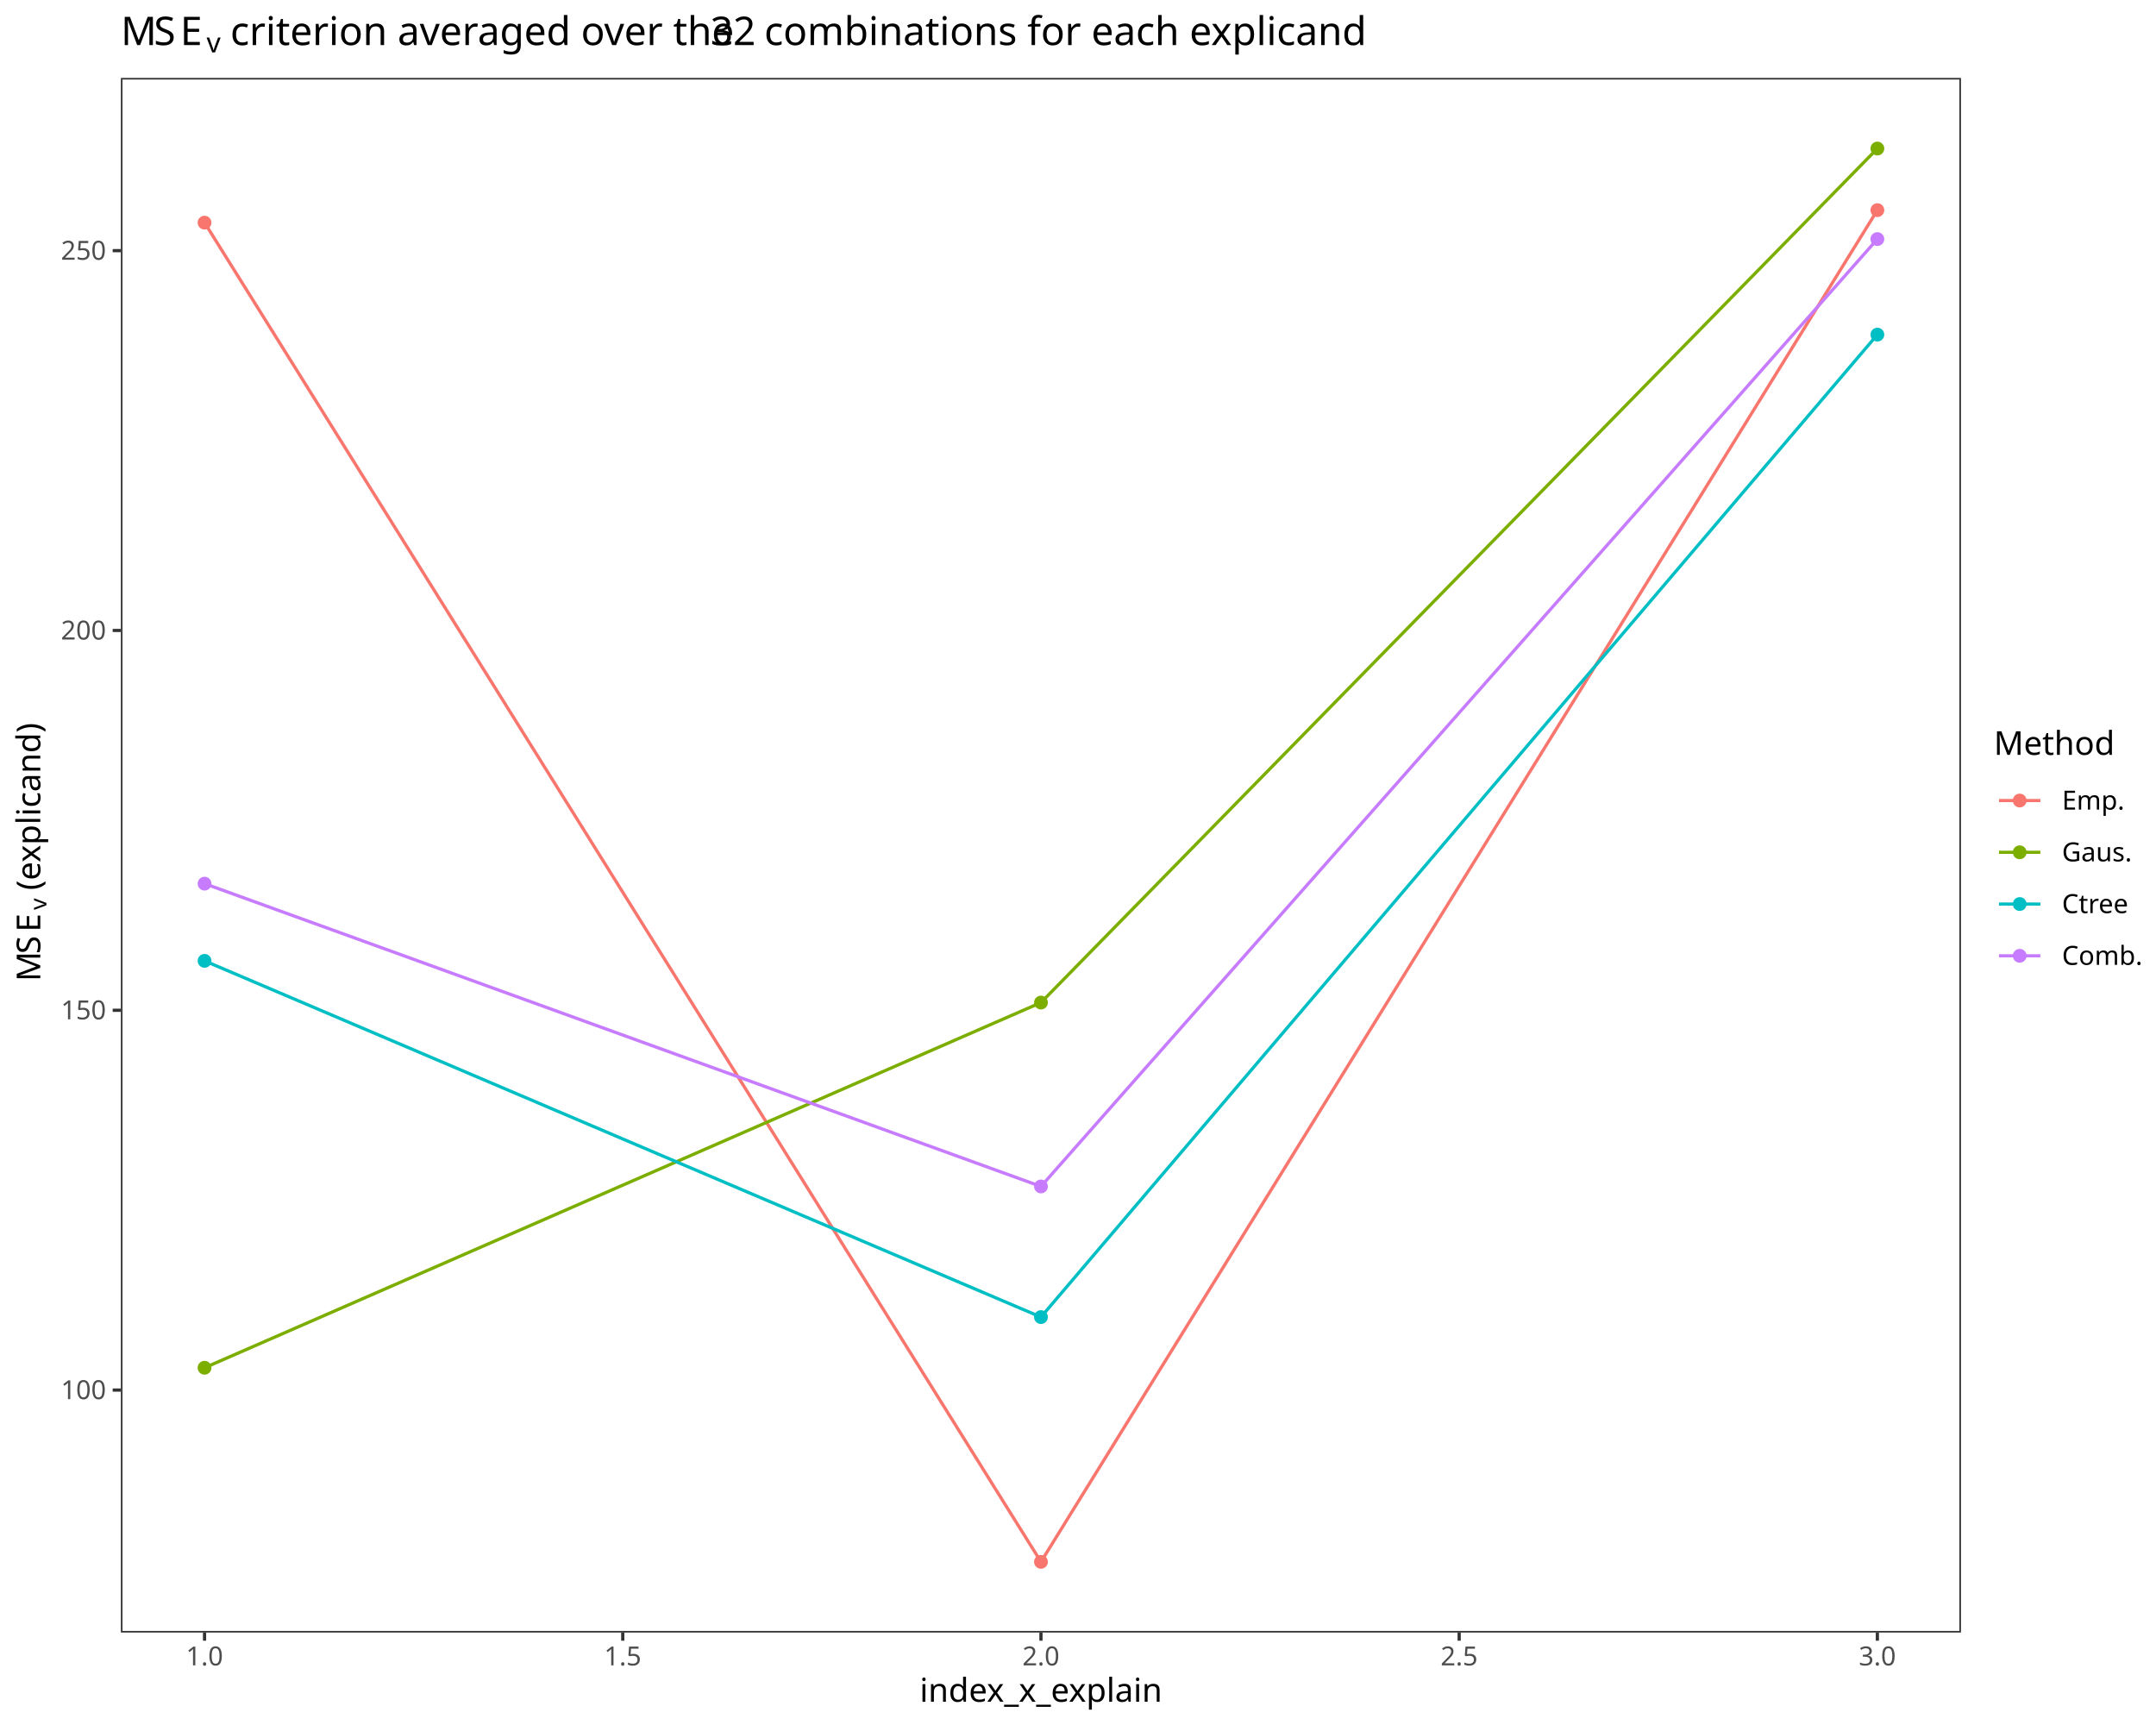
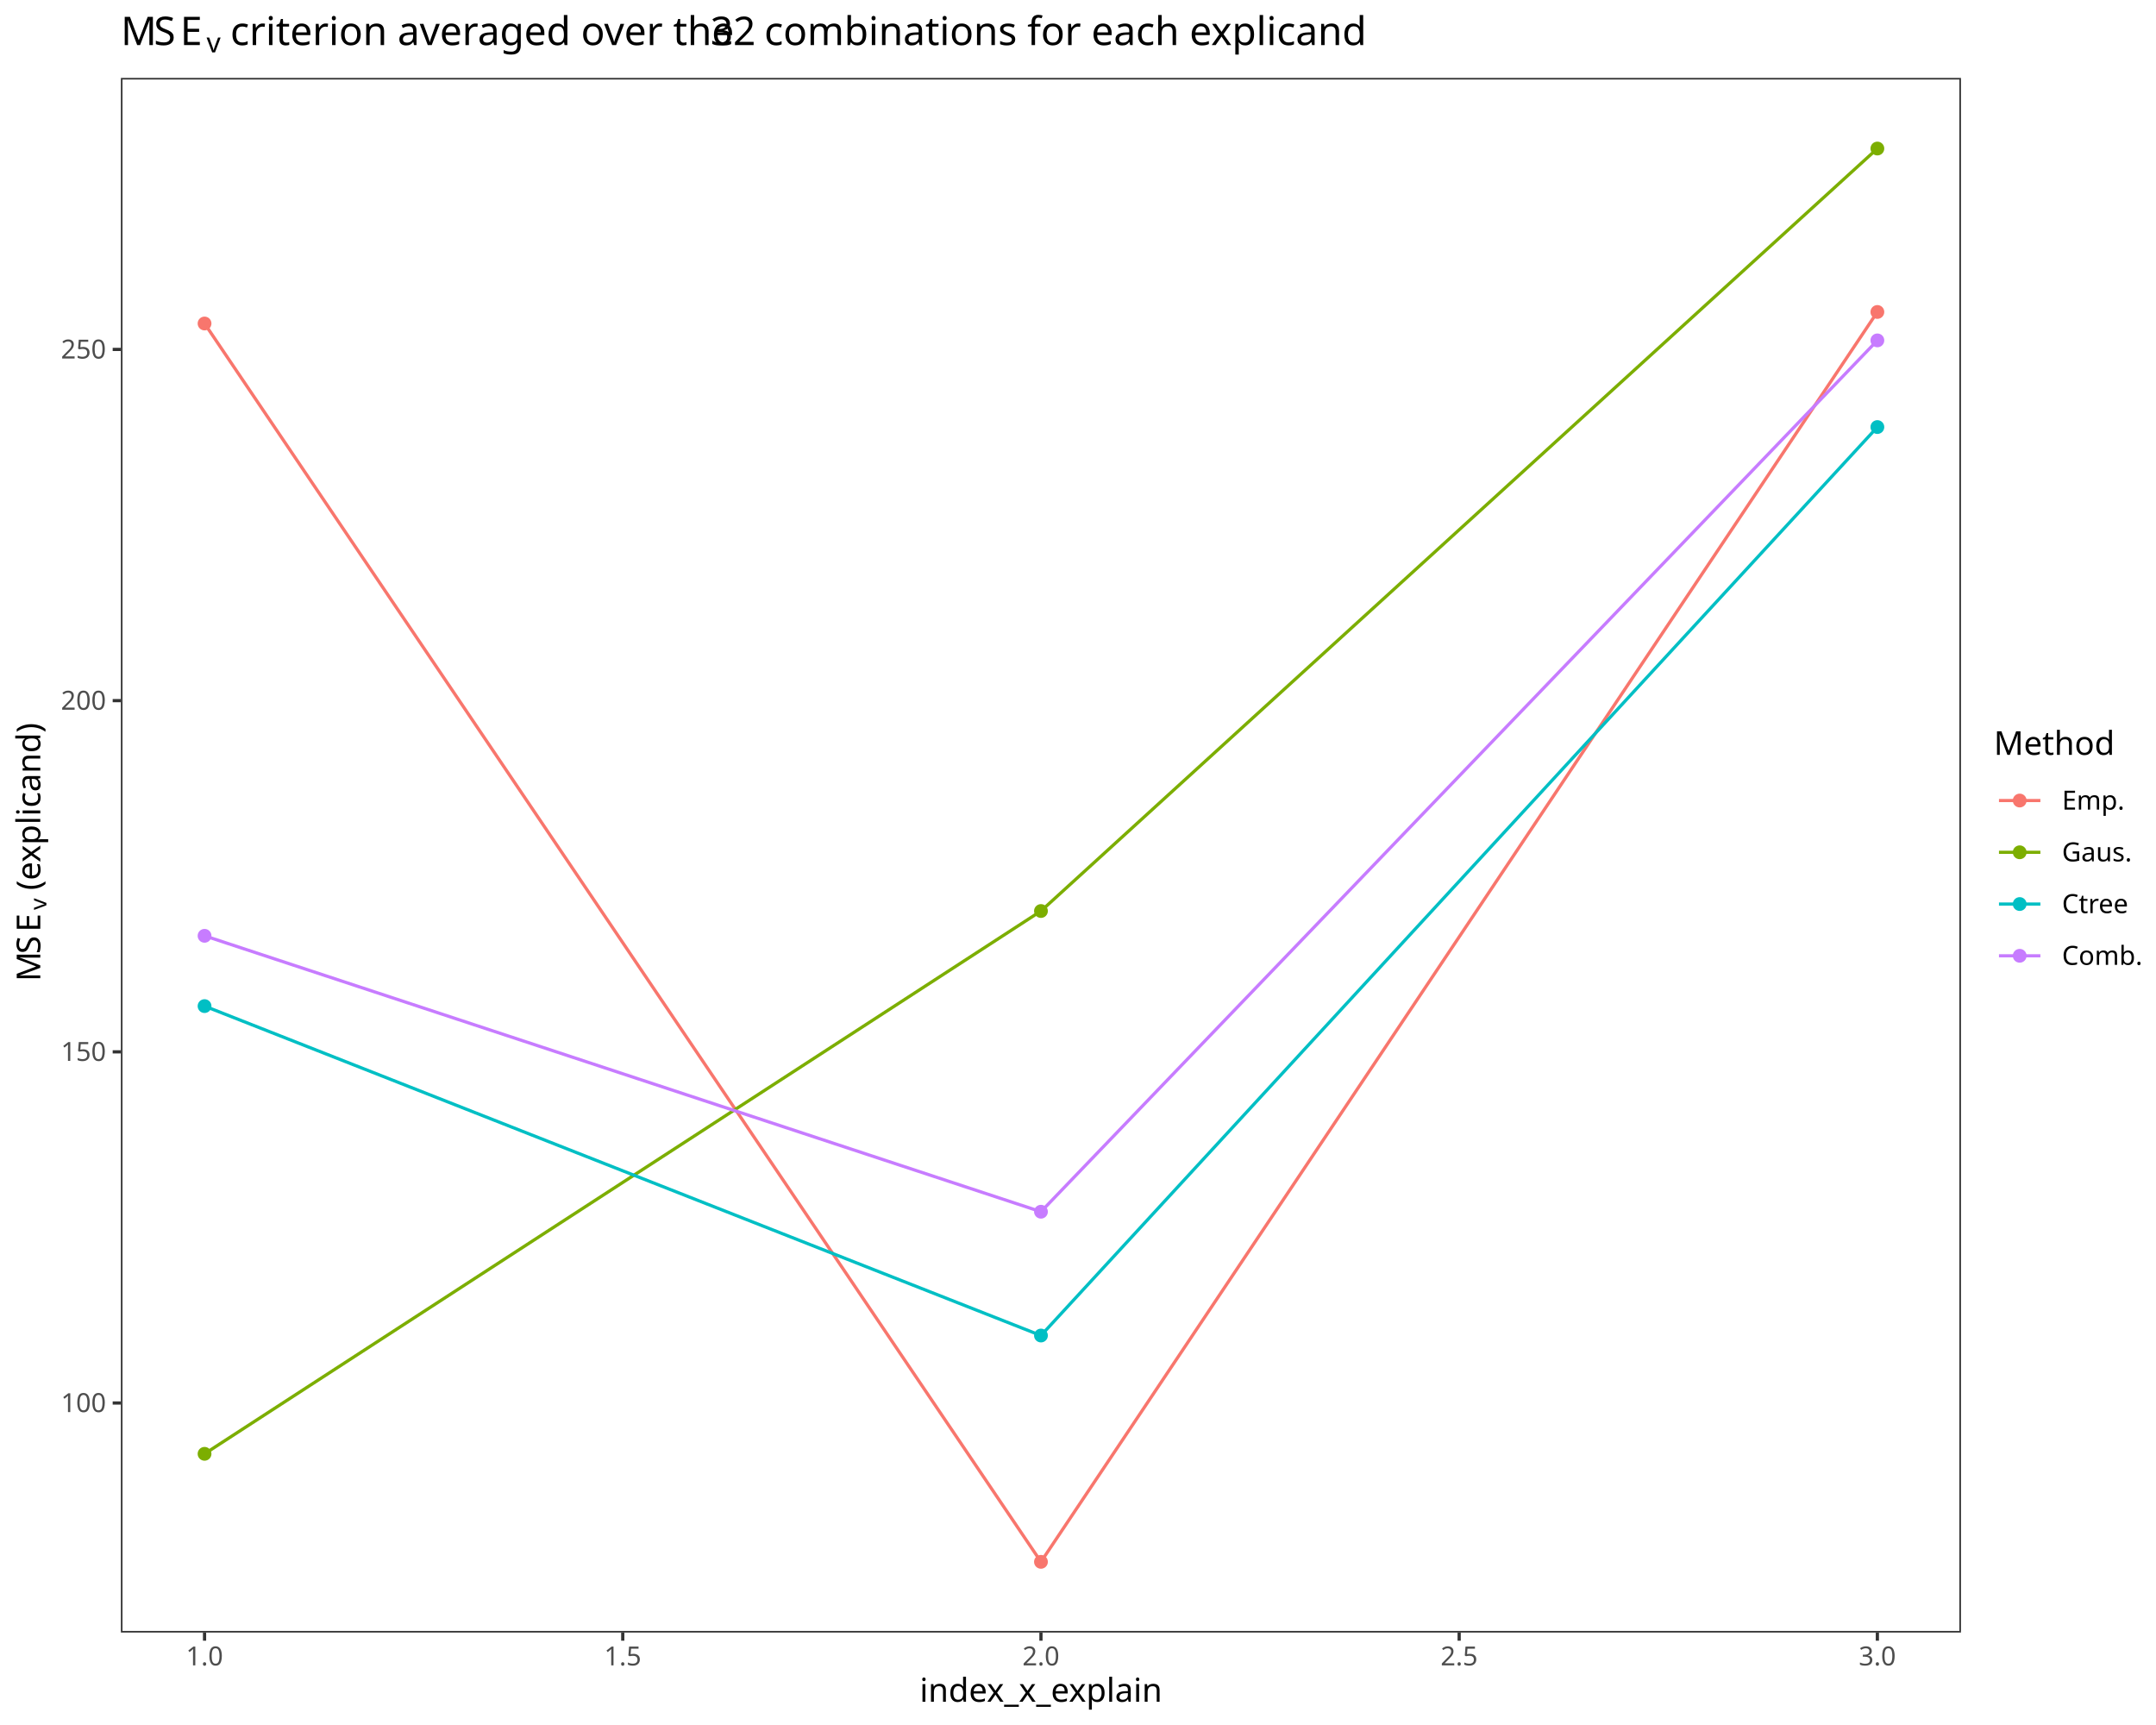
<svg xmlns="http://www.w3.org/2000/svg" class="svglite" data-engine-version="2.0" width="720.00pt" height="576.00pt" viewBox="0 0 720.00 576.00">
  <defs>
    <style type="text/css">
    .svglite line, .svglite polyline, .svglite polygon, .svglite path, .svglite rect, .svglite circle {
      fill: none;
      stroke: #000000;
      stroke-linecap: round;
      stroke-linejoin: round;
      stroke-miterlimit: 10.00;
    }
  </style>
  </defs>
  <rect width="100%" height="100%" style="stroke: none; fill: #FFFFFF;" />
  <defs>
    <clipPath id="cpMC4wMHw3MjAuMDB8MC4wMHw1NzYuMDA=">
      <rect x="0.00" y="0.00" width="720.00" height="576.00" />
    </clipPath>
  </defs>
  <g clip-path="url(#cpMC4wMHw3MjAuMDB8MC4wMHw1NzYuMDA=)">
    <rect x="0.00" y="0.00" width="720.00" height="576.00" style="stroke-width: 1.07; stroke: #FFFFFF; fill: #FFFFFF;" />
  </g>
  <defs>
    <clipPath id="cpNDAuMzd8NjU0Ljg4fDI2LjAxfDU0NS4xMQ==">
      <rect x="40.37" y="26.01" width="614.50" height="519.11" />
    </clipPath>
  </defs>
  <g clip-path="url(#cpNDAuMzd8NjU0Ljg4fDI2LjAxfDU0NS4xMQ==)">
    <rect x="40.37" y="26.01" width="614.50" height="519.11" style="stroke-width: 1.07; stroke: none; fill: #FFFFFF;" />
-     <circle cx="68.31" cy="74.34" r="1.95" style="stroke-width: 0.71; stroke: #F8766D; fill: #F8766D;" />
+     <circle cx="68.31" cy="108.02" r="1.95" style="stroke-width: 0.71; stroke: #F8766D; fill: #F8766D;" />
    <circle cx="347.63" cy="521.52" r="1.95" style="stroke-width: 0.71; stroke: #F8766D; fill: #F8766D;" />
-     <circle cx="626.95" cy="70.17" r="1.95" style="stroke-width: 0.71; stroke: #F8766D; fill: #F8766D;" />
-     <circle cx="68.31" cy="456.71" r="1.95" style="stroke-width: 0.71; stroke: #7CAE00; fill: #7CAE00;" />
-     <circle cx="347.63" cy="334.77" r="1.95" style="stroke-width: 0.71; stroke: #7CAE00; fill: #7CAE00;" />
+     <circle cx="626.95" cy="104.17" r="1.95" style="stroke-width: 0.71; stroke: #F8766D; fill: #F8766D;" />
+     <circle cx="68.31" cy="485.45" r="1.95" style="stroke-width: 0.71; stroke: #7CAE00; fill: #7CAE00;" />
+     <circle cx="347.63" cy="304.20" r="1.95" style="stroke-width: 0.71; stroke: #7CAE00; fill: #7CAE00;" />
    <circle cx="626.95" cy="49.60" r="1.95" style="stroke-width: 0.71; stroke: #7CAE00; fill: #7CAE00;" />
-     <circle cx="68.31" cy="320.84" r="1.95" style="stroke-width: 0.71; stroke: #00BFC4; fill: #00BFC4;" />
-     <circle cx="347.63" cy="439.79" r="1.95" style="stroke-width: 0.71; stroke: #00BFC4; fill: #00BFC4;" />
-     <circle cx="626.95" cy="111.73" r="1.95" style="stroke-width: 0.71; stroke: #00BFC4; fill: #00BFC4;" />
-     <circle cx="68.31" cy="295.06" r="1.95" style="stroke-width: 0.71; stroke: #C77CFF; fill: #C77CFF;" />
-     <circle cx="347.63" cy="396.17" r="1.95" style="stroke-width: 0.71; stroke: #C77CFF; fill: #C77CFF;" />
-     <circle cx="626.95" cy="79.83" r="1.95" style="stroke-width: 0.71; stroke: #C77CFF; fill: #C77CFF;" />
-     <polyline points="68.31,74.34 347.63,521.52 626.95,70.17 " style="stroke-width: 1.07; stroke: #F8766D; stroke-linecap: butt;" />
-     <polyline points="68.31,456.71 347.63,334.77 626.95,49.60 " style="stroke-width: 1.07; stroke: #7CAE00; stroke-linecap: butt;" />
-     <polyline points="68.31,320.84 347.63,439.79 626.95,111.73 " style="stroke-width: 1.07; stroke: #00BFC4; stroke-linecap: butt;" />
-     <polyline points="68.31,295.06 347.63,396.17 626.95,79.83 " style="stroke-width: 1.07; stroke: #C77CFF; stroke-linecap: butt;" />
+     <circle cx="68.31" cy="335.95" r="1.95" style="stroke-width: 0.71; stroke: #00BFC4; fill: #00BFC4;" />
+     <circle cx="347.63" cy="445.95" r="1.95" style="stroke-width: 0.71; stroke: #00BFC4; fill: #00BFC4;" />
+     <circle cx="626.95" cy="142.60" r="1.95" style="stroke-width: 0.71; stroke: #00BFC4; fill: #00BFC4;" />
+     <circle cx="68.31" cy="312.48" r="1.95" style="stroke-width: 0.71; stroke: #C77CFF; fill: #C77CFF;" />
+     <circle cx="347.63" cy="404.61" r="1.95" style="stroke-width: 0.71; stroke: #C77CFF; fill: #C77CFF;" />
+     <circle cx="626.95" cy="113.66" r="1.95" style="stroke-width: 0.71; stroke: #C77CFF; fill: #C77CFF;" />
+     <polyline points="68.31,108.02 347.63,521.52 626.95,104.17 " style="stroke-width: 1.07; stroke: #F8766D; stroke-linecap: butt;" />
+     <polyline points="68.31,485.45 347.63,304.20 626.95,49.60 " style="stroke-width: 1.07; stroke: #7CAE00; stroke-linecap: butt;" />
+     <polyline points="68.31,335.95 347.63,445.95 626.95,142.60 " style="stroke-width: 1.07; stroke: #00BFC4; stroke-linecap: butt;" />
+     <polyline points="68.31,312.48 347.63,404.61 626.95,113.66 " style="stroke-width: 1.07; stroke: #C77CFF; stroke-linecap: butt;" />
    <rect x="40.37" y="26.01" width="614.50" height="519.11" style="stroke-width: 1.07; stroke: #333333;" />
  </g>
  <g clip-path="url(#cpMC4wMHw3MjAuMDB8MC4wMHw1NzYuMDA=)">
-     <text x="35.44" y="467.19" text-anchor="end" style="font-size: 8.80px; fill: #4D4D4D; font-family: sans;" textLength="14.68px" lengthAdjust="spacingAndGlyphs">100</text>
-     <text x="35.44" y="340.37" text-anchor="end" style="font-size: 8.80px; fill: #4D4D4D; font-family: sans;" textLength="14.68px" lengthAdjust="spacingAndGlyphs">150</text>
-     <text x="35.44" y="213.55" text-anchor="end" style="font-size: 8.80px; fill: #4D4D4D; font-family: sans;" textLength="14.68px" lengthAdjust="spacingAndGlyphs">200</text>
-     <text x="35.44" y="86.73" text-anchor="end" style="font-size: 8.80px; fill: #4D4D4D; font-family: sans;" textLength="14.68px" lengthAdjust="spacingAndGlyphs">250</text>
-     <polyline points="37.63,464.16 40.37,464.16 " style="stroke-width: 1.07; stroke: #333333; stroke-linecap: butt;" />
-     <polyline points="37.63,337.34 40.37,337.34 " style="stroke-width: 1.07; stroke: #333333; stroke-linecap: butt;" />
-     <polyline points="37.63,210.52 40.37,210.52 " style="stroke-width: 1.07; stroke: #333333; stroke-linecap: butt;" />
-     <polyline points="37.63,83.70 40.37,83.70 " style="stroke-width: 1.07; stroke: #333333; stroke-linecap: butt;" />
+     <text x="35.44" y="471.51" text-anchor="end" style="font-size: 8.80px; fill: #4D4D4D; font-family: sans;" textLength="14.68px" lengthAdjust="spacingAndGlyphs">100</text>
+     <text x="35.44" y="354.24" text-anchor="end" style="font-size: 8.80px; fill: #4D4D4D; font-family: sans;" textLength="14.68px" lengthAdjust="spacingAndGlyphs">150</text>
+     <text x="35.44" y="236.98" text-anchor="end" style="font-size: 8.80px; fill: #4D4D4D; font-family: sans;" textLength="14.68px" lengthAdjust="spacingAndGlyphs">200</text>
+     <text x="35.44" y="119.71" text-anchor="end" style="font-size: 8.80px; fill: #4D4D4D; font-family: sans;" textLength="14.68px" lengthAdjust="spacingAndGlyphs">250</text>
+     <polyline points="37.63,468.48 40.37,468.48 " style="stroke-width: 1.07; stroke: #333333; stroke-linecap: butt;" />
+     <polyline points="37.63,351.22 40.37,351.22 " style="stroke-width: 1.07; stroke: #333333; stroke-linecap: butt;" />
+     <polyline points="37.63,233.95 40.37,233.95 " style="stroke-width: 1.07; stroke: #333333; stroke-linecap: butt;" />
+     <polyline points="37.63,116.68 40.37,116.68 " style="stroke-width: 1.07; stroke: #333333; stroke-linecap: butt;" />
    <polyline points="68.31,547.85 68.31,545.11 " style="stroke-width: 1.07; stroke: #333333; stroke-linecap: butt;" />
    <polyline points="207.97,547.85 207.97,545.11 " style="stroke-width: 1.07; stroke: #333333; stroke-linecap: butt;" />
    <polyline points="347.63,547.85 347.63,545.11 " style="stroke-width: 1.07; stroke: #333333; stroke-linecap: butt;" />
    <polyline points="487.29,547.85 487.29,545.11 " style="stroke-width: 1.07; stroke: #333333; stroke-linecap: butt;" />
    <polyline points="626.95,547.85 626.95,545.11 " style="stroke-width: 1.07; stroke: #333333; stroke-linecap: butt;" />
    <text x="68.31" y="556.10" text-anchor="middle" style="font-size: 8.80px; fill: #4D4D4D; font-family: sans;" textLength="12.23px" lengthAdjust="spacingAndGlyphs">1.0</text>
    <text x="207.97" y="556.10" text-anchor="middle" style="font-size: 8.80px; fill: #4D4D4D; font-family: sans;" textLength="12.23px" lengthAdjust="spacingAndGlyphs">1.5</text>
    <text x="347.63" y="556.10" text-anchor="middle" style="font-size: 8.80px; fill: #4D4D4D; font-family: sans;" textLength="12.23px" lengthAdjust="spacingAndGlyphs">2.0</text>
    <text x="487.29" y="556.10" text-anchor="middle" style="font-size: 8.80px; fill: #4D4D4D; font-family: sans;" textLength="12.23px" lengthAdjust="spacingAndGlyphs">2.5</text>
    <text x="626.95" y="556.10" text-anchor="middle" style="font-size: 8.80px; fill: #4D4D4D; font-family: sans;" textLength="12.23px" lengthAdjust="spacingAndGlyphs">3.0</text>
    <text x="347.63" y="568.24" text-anchor="middle" style="font-size: 11.00px; font-family: sans;" textLength="78.90px" lengthAdjust="spacingAndGlyphs">index_x_explain</text>
    <text transform="translate(13.45,327.69) rotate(-90)" style="font-size: 11.00px; font-family: sans;" textLength="9.17px" lengthAdjust="spacingAndGlyphs">M</text>
    <text transform="translate(13.45,318.52) rotate(-90)" style="font-size: 11.00px; font-family: sans;" textLength="7.34px" lengthAdjust="spacingAndGlyphs">S</text>
    <text transform="translate(13.45,311.18) rotate(-90)" style="font-size: 11.00px; font-family: sans;" textLength="7.34px" lengthAdjust="spacingAndGlyphs">E</text>
    <text transform="translate(15.49,303.84) rotate(-90)" style="font-size: 7.70px; font-family: sans;" textLength="3.85px" lengthAdjust="spacingAndGlyphs">v</text>
    <text transform="translate(13.45,299.99) rotate(-90)" style="font-size: 11.00px; font-family: sans;" textLength="2.75px" lengthAdjust="spacingAndGlyphs"> </text>
    <text transform="translate(13.45,297.24) rotate(-90)" style="font-size: 11.00px; font-family: sans;" textLength="53.81px" lengthAdjust="spacingAndGlyphs">(explicand)</text>
    <rect x="665.84" y="243.33" width="48.68" height="84.45" style="stroke-width: 1.07; stroke: none; fill: #FFFFFF;" />
    <text x="665.84" y="252.05" style="font-size: 11.00px; font-family: sans;" textLength="36.70px" lengthAdjust="spacingAndGlyphs">Method</text>
    <rect x="665.84" y="258.67" width="17.28" height="17.28" style="stroke-width: 1.07; stroke: none; fill: #FFFFFF;" />
    <circle cx="674.48" cy="267.31" r="1.95" style="stroke-width: 0.71; stroke: #F8766D; fill: #F8766D;" />
    <line x1="667.56" y1="267.31" x2="681.39" y2="267.31" style="stroke-width: 1.07; stroke: #F8766D; stroke-linecap: butt;" />
    <rect x="665.84" y="275.95" width="17.28" height="17.28" style="stroke-width: 1.07; stroke: none; fill: #FFFFFF;" />
    <circle cx="674.48" cy="284.59" r="1.95" style="stroke-width: 0.71; stroke: #7CAE00; fill: #7CAE00;" />
    <line x1="667.56" y1="284.59" x2="681.39" y2="284.59" style="stroke-width: 1.07; stroke: #7CAE00; stroke-linecap: butt;" />
    <rect x="665.84" y="293.23" width="17.28" height="17.28" style="stroke-width: 1.07; stroke: none; fill: #FFFFFF;" />
    <circle cx="674.48" cy="301.87" r="1.95" style="stroke-width: 0.71; stroke: #00BFC4; fill: #00BFC4;" />
    <line x1="667.56" y1="301.87" x2="681.39" y2="301.87" style="stroke-width: 1.07; stroke: #00BFC4; stroke-linecap: butt;" />
    <rect x="665.84" y="310.51" width="17.28" height="17.28" style="stroke-width: 1.07; stroke: none; fill: #FFFFFF;" />
    <circle cx="674.48" cy="319.15" r="1.95" style="stroke-width: 0.71; stroke: #C77CFF; fill: #C77CFF;" />
    <line x1="667.56" y1="319.15" x2="681.39" y2="319.15" style="stroke-width: 1.07; stroke: #C77CFF; stroke-linecap: butt;" />
    <text x="688.60" y="270.33" style="font-size: 8.80px; font-family: sans;" textLength="20.54px" lengthAdjust="spacingAndGlyphs">Emp.</text>
    <text x="688.60" y="287.61" style="font-size: 8.80px; font-family: sans;" textLength="23.49px" lengthAdjust="spacingAndGlyphs">Gaus.</text>
    <text x="688.60" y="304.89" style="font-size: 8.80px; font-family: sans;" textLength="21.52px" lengthAdjust="spacingAndGlyphs">Ctree</text>
    <text x="688.60" y="322.17" style="font-size: 8.80px; font-family: sans;" textLength="25.92px" lengthAdjust="spacingAndGlyphs">Comb.</text>
    <text x="40.37" y="15.05" style="font-size: 13.20px; font-family: sans;" textLength="11.00px" lengthAdjust="spacingAndGlyphs">M</text>
    <text x="51.38" y="15.05" style="font-size: 13.20px; font-family: sans;" textLength="8.81px" lengthAdjust="spacingAndGlyphs">S</text>
    <text x="60.18" y="15.05" style="font-size: 13.20px; font-family: sans;" textLength="8.81px" lengthAdjust="spacingAndGlyphs">E</text>
    <text x="68.99" y="17.49" style="font-size: 9.24px; font-family: sans;" textLength="4.62px" lengthAdjust="spacingAndGlyphs">v</text>
    <text x="73.61" y="15.05" style="font-size: 13.20px; font-family: sans;" textLength="3.30px" lengthAdjust="spacingAndGlyphs"> </text>
    <text x="76.92" y="15.05" style="font-size: 13.20px; font-family: sans;" textLength="157.04px" lengthAdjust="spacingAndGlyphs">criterion averaged over the</text>
    <text x="233.95" y="15.05" style="font-size: 13.20px; font-family: sans;" textLength="3.30px" lengthAdjust="spacingAndGlyphs"> </text>
    <text x="237.26" y="15.05" style="font-size: 13.20px; font-family: sans;" textLength="14.68px" lengthAdjust="spacingAndGlyphs">32</text>
    <text x="251.94" y="15.05" style="font-size: 13.20px; font-family: sans;" textLength="3.30px" lengthAdjust="spacingAndGlyphs"> </text>
    <text x="255.24" y="15.05" style="font-size: 13.20px; font-family: sans;" textLength="188.61px" lengthAdjust="spacingAndGlyphs">combinations for each explicand</text>
  </g>
</svg>
